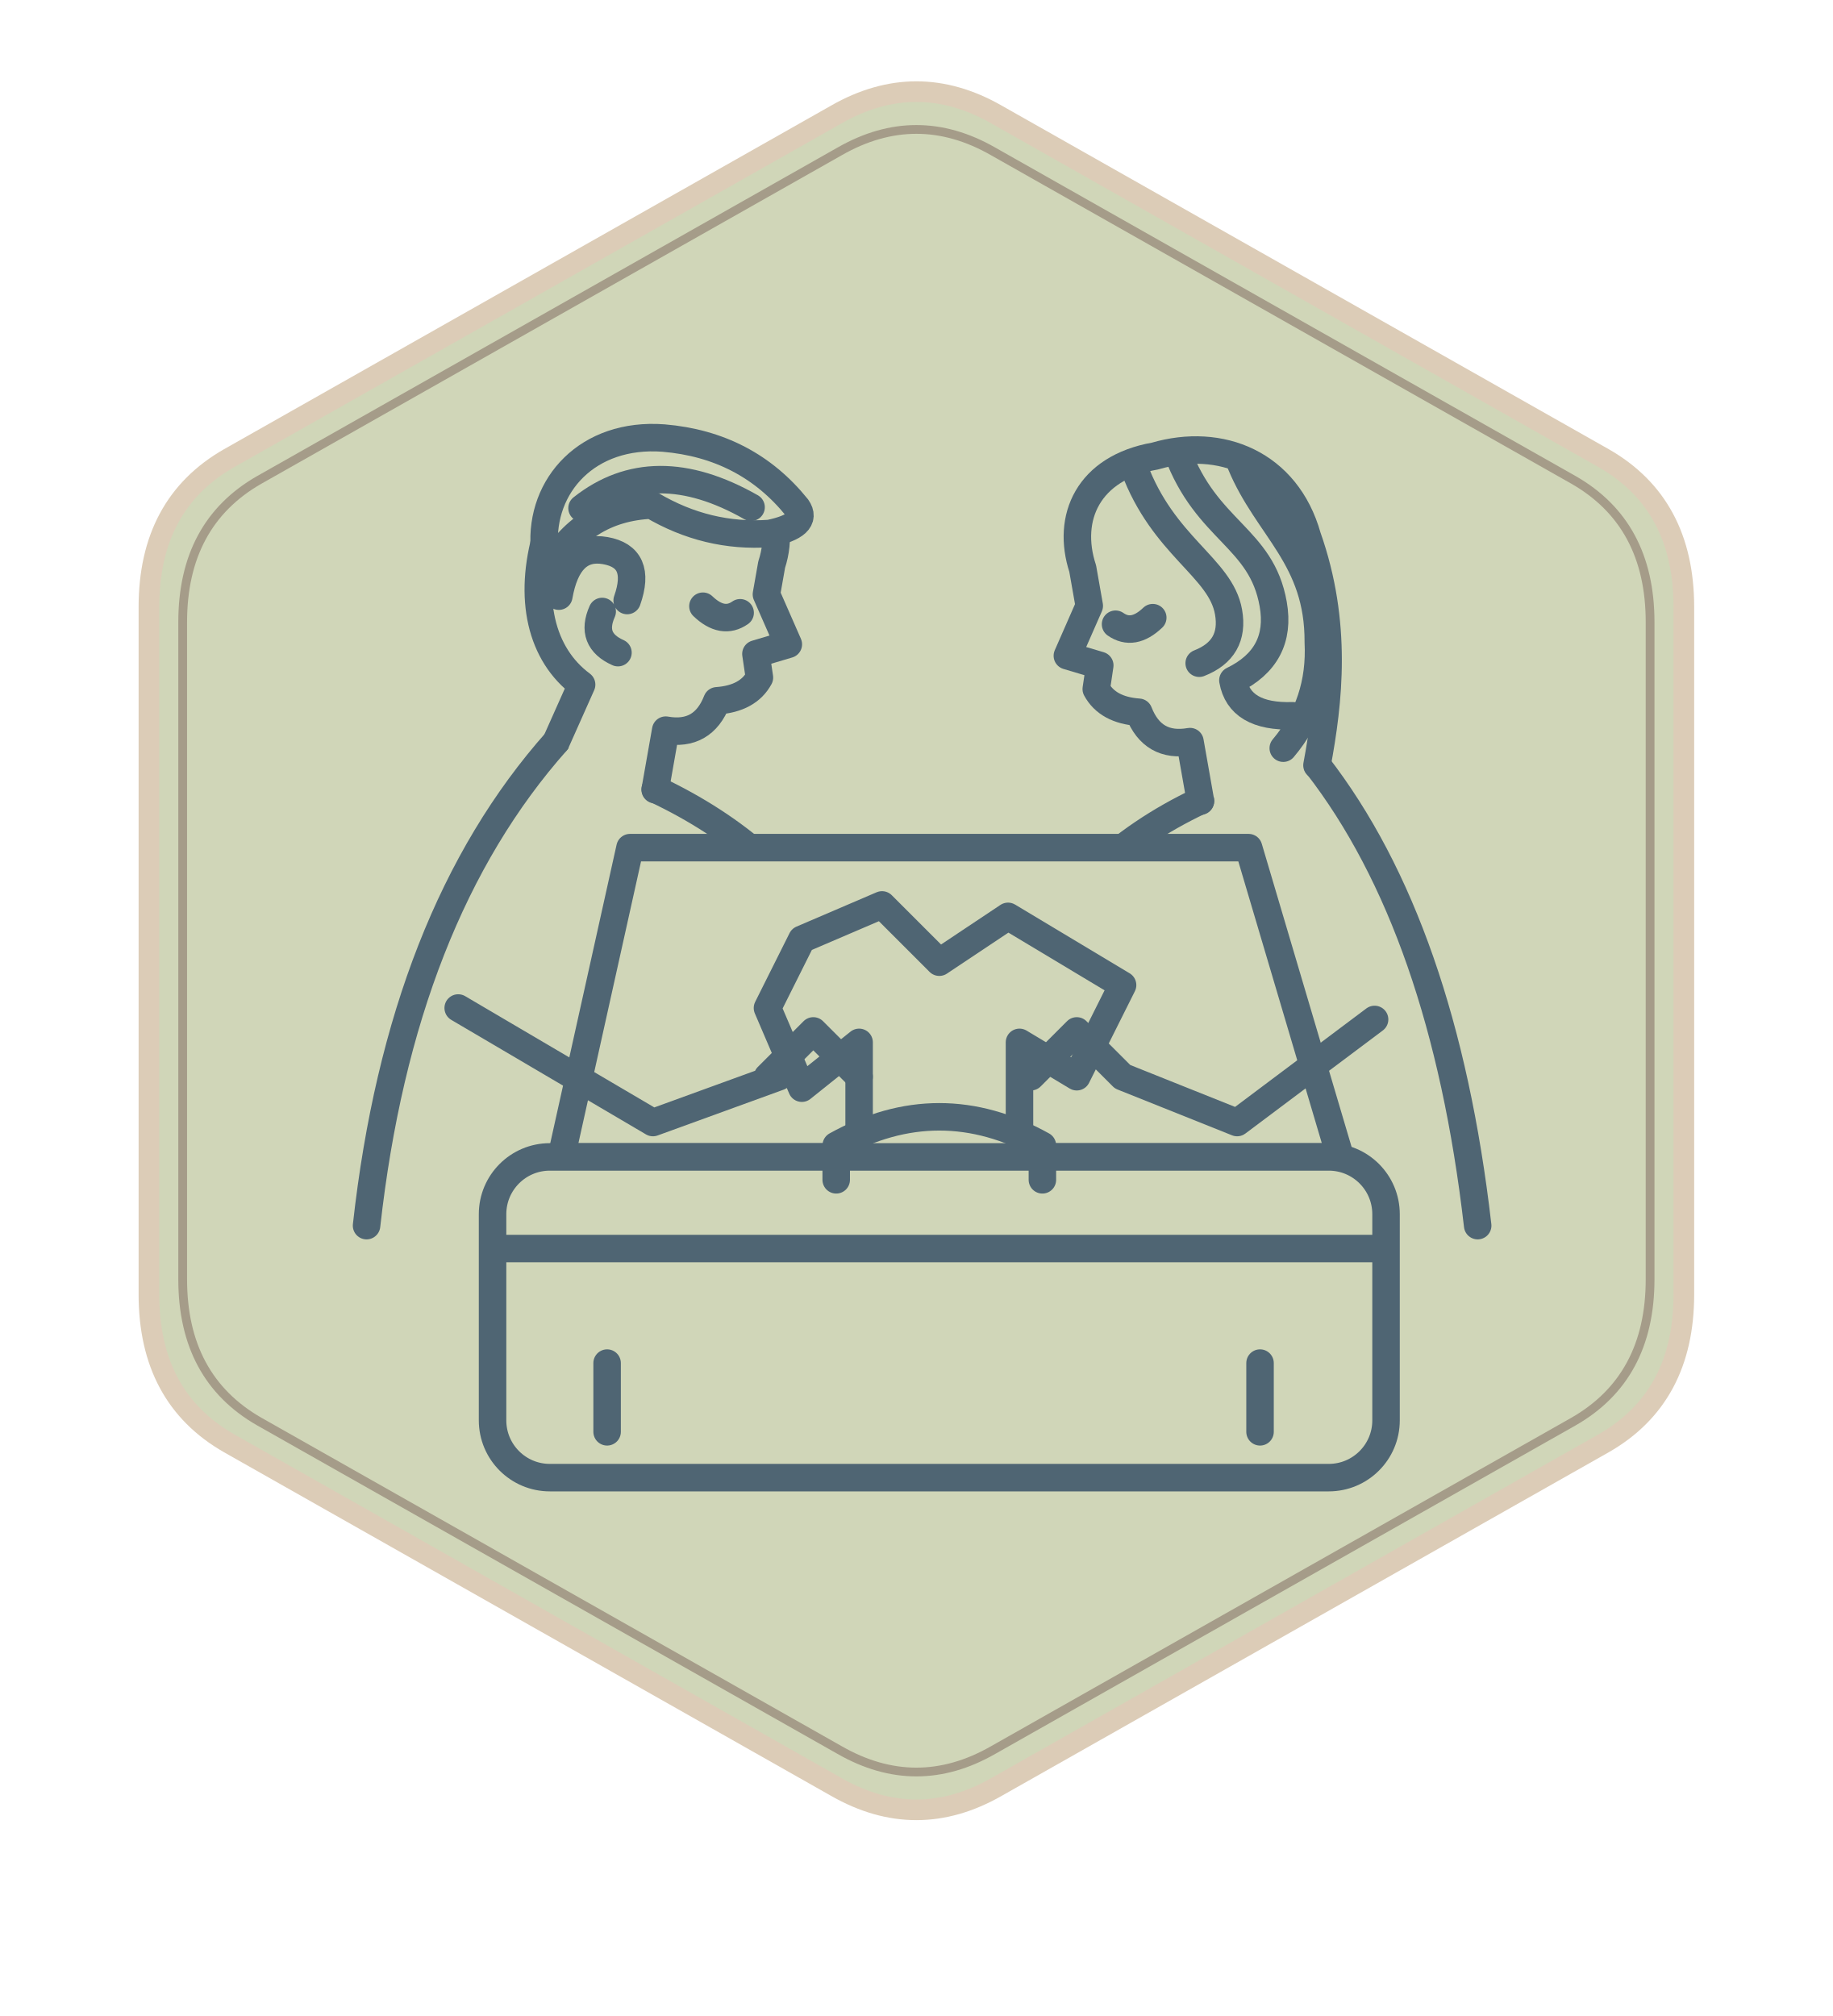
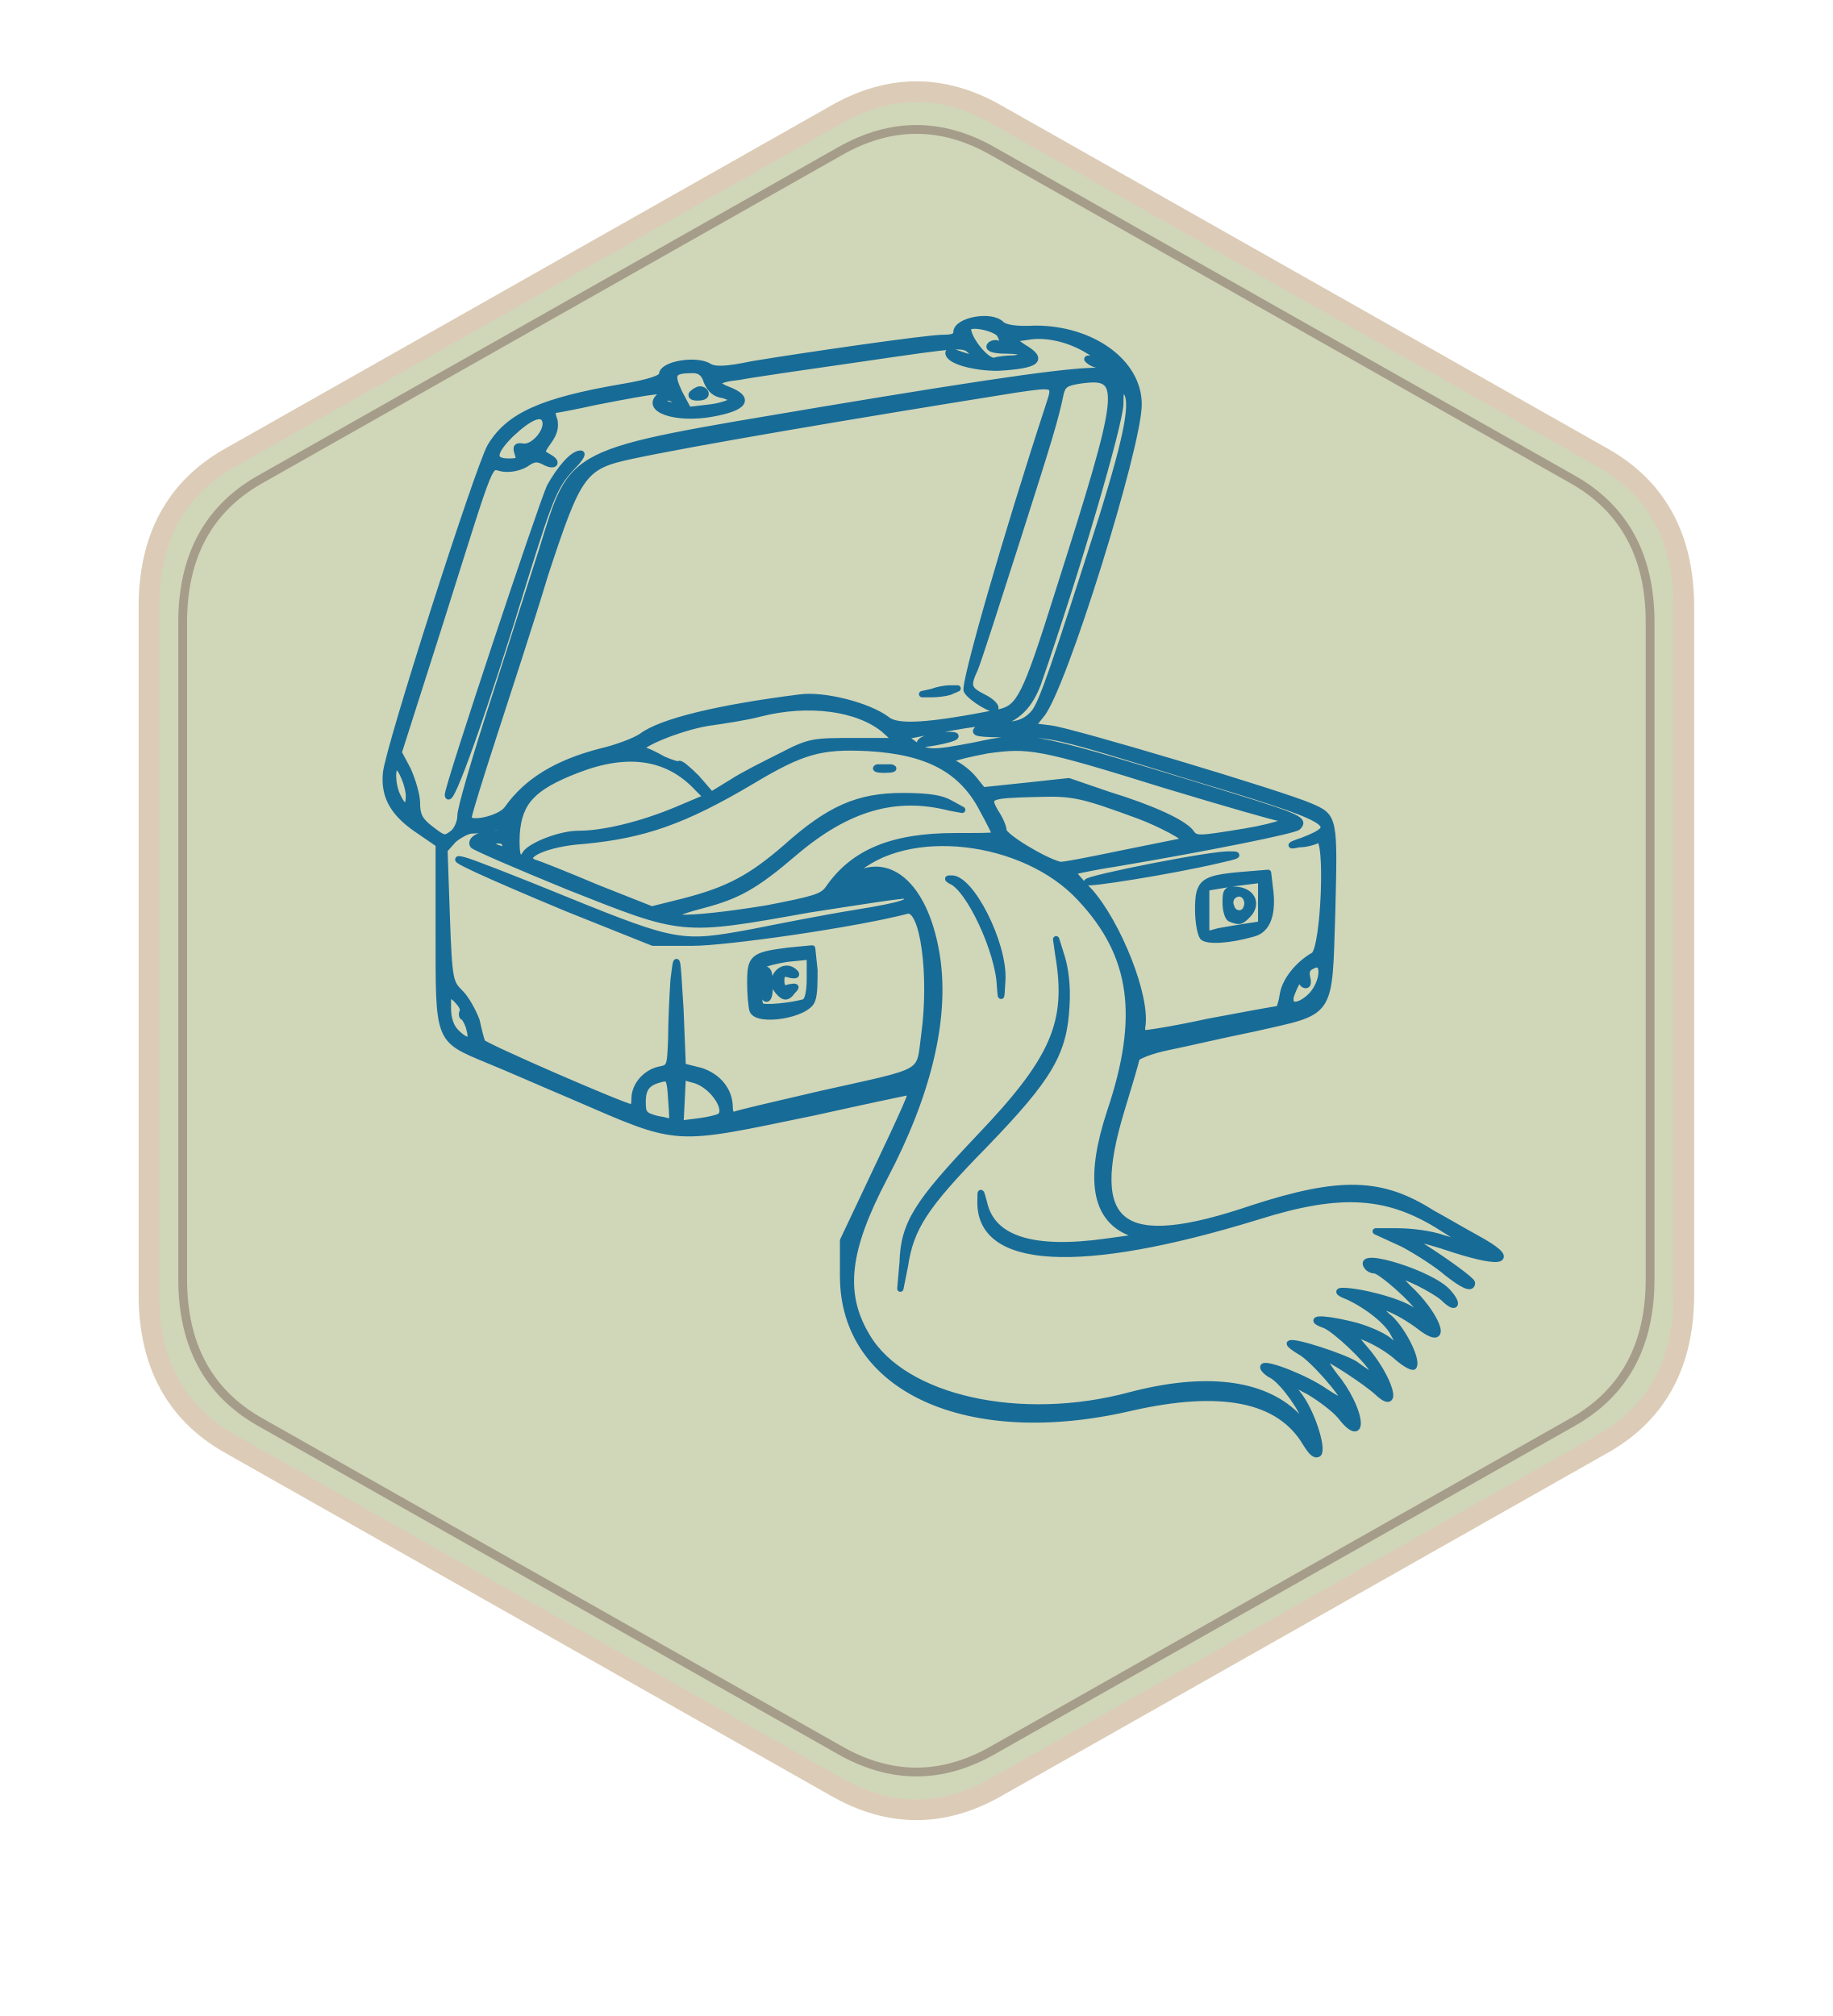
- <svg xmlns="http://www.w3.org/2000/svg" viewBox="0 0 160 176" aria-hidden="true" focusable="false" data-badge-art="duo-distinct-variants-36" data-art-motif="packing-for-a-new-adventure">
+ <svg xmlns="http://www.w3.org/2000/svg" viewBox="0 0 160 176" aria-hidden="true" focusable="false" data-badge-art="duo-distinct-variants-36" data-art-motif="la-routine-en-voyage">
  <defs>
    <clipPath id="oba-asset-duo-distinct-variants-36-e-scene">
      <path d="M73 10 Q80 6 87 10 L140 40 Q147 44 147 53 L147 113 Q147 122 140 126 L87 156 Q80 160 73 156 L20 126 Q13 122 13 113 L13 53 Q13 44 20 40Z" transform="translate(80 83) scale(.92) translate(-80 -83)" />
    </clipPath>
  </defs>
  <path d="M73 10 Q80 6 87 10 L140 40 Q147 44 147 53 L147 113 Q147 122 140 126 L87 156 Q80 160 73 156 L20 126 Q13 122 13 113 L13 53 Q13 44 20 40Z" fill="#D0D6B8" stroke="#DCCCB7" stroke-width="1.8" />
  <path d="M73 10 Q80 6 87 10 L140 40 Q147 44 147 53 L147 113 Q147 122 140 126 L87 156 Q80 160 73 156 L20 126 Q13 122 13 113 L13 53 Q13 44 20 40Z" transform="translate(80 83) scale(.956) translate(-80 -83)" fill="none" stroke="#A59C89" stroke-width=".8" />
-   <g clip-path="url(#oba-asset-duo-distinct-variants-36-e-scene)" fill="none" stroke="#4F6573" stroke-width="2.4" stroke-linecap="round" stroke-linejoin="round">
-     <path d="M48.6 64.7Q35 80 32 107M57.2 68.9Q68 74 73 83M104.8 69.9Q94 75 89 85M115 66.8Q126 81 129 107" />
-     <path d="M49 101L55 74H109L117 101Z" fill="#D0D6B8" />
-     <path d="M67 88L70 82L77 79L82 84L88 80L98 86L94 94L89 91V102H75V91L70 95Z" fill="#D0D6B8" />
-     <rect x="43" y="101" width="78" height="28" rx="5" fill="#D0D6B8" />
-     <path d="M44 109H120M73 103V100Q82 95 91 100V103M53 119V125M110 119V125" />
-     <path d="M40 88L57 98L68 94M120 89L108 98L98 94M67 94L71 90L75 94M98 94L94 90L90 94" />
-     <g transform="translate(58 53) rotate(10) scale(0.66 0.66)" stroke-width="3.636">
-       <path d="M-11 20 L-9 12 C-15 9-18 2-17-7 C-17-16-10-22 0-21 C9-21 14-15 13-8 L13-4 L17 2 L13 4 L14 7 Q13 10 9 11 Q8 16 3 16 L3 24" fill="#D0D6B8" />
-       <path d="M-17-5 C-19-13-14-21-4-22 Q7-23 15-16 Q17-14 12-12 Q4-10-4-13 Q-13-11-16-2" fill="#D0D6B8" />
-       <path d="M-13-11 Q-5-20 9-15 M-14 1 Q-14-6-9-6 Q-4-6-5 0 M-8 2 Q-9 6-5 7" />
-       <path d="M5-1 Q8 1 10-1" />
-     </g>
-     <g transform="translate(104 54) rotate(-10) scale(-0.66 0.66)" stroke-width="3.636">
-       <path d="M-13 22 C-16 14-19 4-17-8 C-16-18-8-23 1-22 C10-22 14-16 13-9 L13-4 L17 2 L13 4 L14 7 Q13 10 9 11 Q8 16 3 16 L3 24" fill="#D0D6B8" />
-       <path d="M-2-22 C-4-11-11-9-11 0 Q-11 7-4 9 Q-4 14-11 15 M4-21 C2-10-5-6-5 0 Q-5 5 0 6 M-10-19 C-12-10-18-5-16 6 Q-15 14-9 19" />
-       <path d="M5-1 Q8 1 10-1" />
-     </g>
+   <g clip-path="url(#oba-asset-duo-distinct-variants-36-e-scene)" fill="#176B97" stroke="#176B97" stroke-width=".55" stroke-linejoin="round">
+     <path d="M114 126C111.7 122.1 106.6 121.1 98.7 122.9 84.5 126.2 73.6 121.3 73.6 111.4L73.6 108.3 76.2 102.8C79.1 96.7 79.7 95.3 79.5 95.3 79.4 95.3 75.6 96.1 71.1 97.1 58.5 99.7 59.5 99.8 50 95.7 47.4 94.6 44 93.1 42.5 92.5 38.2 90.7 38.3 90.9 38.3 81.5L38.3 73.7 36.7 72.6C34.4 71.1 33.5 69.6 33.7 67.5 33.9 65.3 41.7 41 42.8 39 44.4 36.3 47.3 35 54.3 33.8 56.7 33.4 57.8 33 57.8 32.7 57.8 31.8 60.8 31.3 61.9 32 62.4 32.3 63.3 32.3 65.7 31.8 69.9 31.1 80.9 29.5 82.3 29.5 83.1 29.5 83.5 29.4 83.5 29 83.5 28 86.5 27.4 87.4 28.3 87.7 28.6 88.6 28.8 90.4 28.7 95.3 28.7 99.4 31.6 99.4 35.3 99.4 39 92.8 60.2 90.9 62.4L90.1 63.4 91.7 63.6C93.5 63.8 111.9 69.3 114.4 70.4 116.5 71.3 116.5 71.4 116.3 79.5 116 88.9 116.4 88.2 109.4 89.8 106.9 90.3 103.5 91.1 102 91.4 100.5 91.7 99.3 92.2 99.2 92.4 99.2 92.6 98.6 94.6 97.9 96.9 94.8 107.1 97.8 109.4 109.3 105.5 117 103 120.6 103.1 125 105.9 126.1 106.5 127.8 107.5 128.9 108.1 132.4 110 131.4 110.5 127 109.1 123.4 107.9 122.7 107.9 124.3 108.9 126.5 110.3 128.5 111.8 128.5 112 128.5 112.6 127.7 112.2 126.3 111.1 125.5 110.4 123.8 109.3 122.5 108.6L120.1 107.5 122 107.5C123.1 107.5 124.9 107.7 126 108.1 128.7 108.9 128.6 108.9 125.9 107.2 121.2 104.2 117.1 103.9 109.8 106.2 94.2 111 85.4 110.5 85.6 104.8 85.6 103.9 85.6 103.9 85.9 105 86.6 108.2 90.2 109.3 96.6 108.4L99.5 108 98.2 107.4C95.5 106 95.1 102.6 96.9 97.1 99.7 88.8 99 83.4 94.3 78.4 89.4 73.1 79.1 71.9 74.5 76.2L73.6 77.1 74.5 76.5C77.8 74.6 80.9 77.6 81.8 83.6 82.6 89 81 95.6 77.2 102.8 73.9 109.1 73.4 112.9 75.7 116.7 78.9 122.1 89.1 124.4 98.7 121.8 105.2 120.1 110.2 120.7 113.1 123.5 113.5 124 113.9 124.2 113.9 124 113.9 123.3 112.1 120.7 111.1 120.1 110.5 119.8 110.2 119.4 110.3 119.3 110.6 119 114 120.3 115.7 121.5 116.6 122.1 117.4 122.5 117.4 122.4 117.4 121.8 114.5 118.5 113.5 118 113 117.7 112.6 117.4 112.6 117.3 112.9 117 117.4 118.5 118.3 119.1 120.1 120.4 120.3 120.4 119.9 119.7 119.3 118.6 116.6 116.1 115.7 115.7 114 115.1 115.3 115 117.8 115.6 119.2 115.9 120.7 116.6 121.2 117 122.4 118 122.5 117.9 121.7 116.5 121.2 115.4 119.4 114 117.7 113.2 116.9 112.9 116.7 112.7 117.2 112.7 118.7 112.7 122.2 113.6 123.3 114.4 124.3 115.1 124.4 115.1 124 114.5 123.5 113.5 120.5 110.9 120 110.9 119.7 110.9 119.4 110.7 119.3 110.5 118.5 109.2 125 111.2 126.4 112.8 127.4 113.9 127.1 114.4 126 113.3 125.2 112.6 122.3 111.1 122 111.4 122 111.4 122.4 111.9 122.9 112.4 125.4 114.7 126.6 117.7 124.2 116 121.9 114.2 119.3 113.3 121.1 114.9 122.3 115.8 123.8 118.7 123.4 119.3 123.3 119.4 122.7 119.1 122 118.5 120.9 117.5 118.9 116.5 118.2 116.5 118.1 116.5 118.5 117 119.1 117.7 121.3 120.2 122.3 123.5 120.2 121.5 119.2 120.6 116 118.5 115.6 118.5 115.4 118.5 116 119.5 116.9 120.6 119 123.5 119.1 126.3 117 123.6 116.5 123 115.3 122.1 114.3 121.5L112.4 120.5 113.3 121.7C114.5 123.2 115.5 126.4 115.1 126.9 114.8 127.1 114.5 126.8 114 126ZM58.6 96C58.5 94.2 58.4 94 57.7 94.2 56.5 94.5 56.1 95 56.1 96.2 56.1 97.2 56.2 97.4 57.4 97.7 58.1 97.8 58.7 98 58.7 98 58.7 97.9 58.7 97.1 58.6 96ZM62.8 97.5C63.7 97 62.3 94.8 60.7 94.3L59.6 94 59.5 96.1 59.4 98.1 61 97.9C61.8 97.8 62.6 97.6 62.8 97.5ZM71.7 95.5C81.1 93.4 80.2 93.9 80.7 90.3 81.4 85.1 80.6 79.2 79.2 79.5 74.6 80.7 63.4 82.3 60.4 82.3L57 82.3 49.5 79.3C42.3 76.3 38.6 74.6 40.5 75.1 41 75.2 45.1 76.8 49.5 78.6 59.1 82.5 59.6 82.5 65.6 81.4 68.1 80.9 72.2 80.1 74.7 79.7 79 79 79.8 78.7 79 78.2 78.9 78.1 75.1 78.7 70.6 79.4 59.4 81.4 59.7 81.4 49.6 77.4 45.2 75.6 41.5 74 41.3 73.8 41 73.3 41.9 72.8 43 72.8 43.6 72.8 44 72.6 44 72.4 44 72.2 43.6 72.1 42.9 72.3 42.3 72.4 41.5 72.5 41.2 72.5 40.8 72.5 40.1 72.9 39.6 73.3L38.8 74.2 39 80C39.2 85.7 39.3 85.8 40.2 86.7 40.7 87.2 41.3 88.3 41.6 89.1 41.8 90 42 90.8 42.1 91 42.2 91.3 54.6 96.7 55.2 96.7 55.3 96.7 55.4 96.4 55.4 95.9 55.4 94.8 56.3 93.7 57.5 93.4 58.5 93.2 58.5 93.2 58.6 90.7 58.6 89.4 58.7 87.1 58.8 85.6 59.1 83.1 59.1 83.2 59.4 88.1L59.6 93.1 61.2 93.5C62.7 94 63.7 95.2 63.7 96.7 63.7 97.2 63.9 97.4 64.2 97.3 64.4 97.2 67.8 96.4 71.7 95.5ZM41 89.9C40.9 89.4 40.6 88.9 40.5 88.8 40.3 88.8 40.3 88.5 40.4 88.3 40.5 88 40.2 87.6 39.8 87.2 39.1 86.6 39.1 86.6 39.1 88 39.1 89 39.4 89.7 39.8 90.1 40.8 91.1 41.3 91 41 89.9ZM111.6 88.1C111.7 88.1 111.9 87.5 112 86.8 112.2 85.6 113.3 84.2 114.7 83.4 115.6 82.8 116 73 115.1 73.3 114.7 73.5 114 73.7 113.4 73.7 112.5 73.9 112.5 73.8 113.7 73.4 117.3 72 116.6 71.6 103.3 67.6 92 64.1 91.9 64.1 88.4 64.1 85.2 64.1 84.9 64 85.4 63.6 86.3 63 85.8 63 82 63.7L78.9 64.3 79.7 64.9C80.9 65.8 81.3 65.8 85 65.1 89.7 64.1 89.8 64.1 103.9 68.4 113.4 71.3 114 71.5 113.3 72.2 113 72.5 105.6 74 97.3 75.4 95.3 75.7 93.6 76.1 93.6 76.1 93.6 76.1 94.2 76.9 95.1 77.8 97.6 80.6 100.2 87.1 99.7 89.7 99.7 89.8 99.7 90.1 99.7 90.2 99.7 90.3 102.3 89.9 105.5 89.2 108.7 88.6 111.4 88.1 111.6 88.1ZM114.5 86.9C115.6 85.7 115.7 83.7 114.6 84.3 114.1 84.5 114 84.8 114.1 85.3 114.2 85.7 114.2 86 114 86 113.8 86 113.6 85.8 113.6 85.5 113.6 85 113.1 85.8 112.7 86.9 112.4 88 113.4 88 114.5 86.9ZM67 79.3C71.1 78.5 71.8 78.3 72.3 77.6 74.5 74.4 77.9 73 83.4 73 85.3 73 86.9 73 86.9 72.9 86.9 72.8 86.4 71.8 85.8 70.7 84 67.2 81 65.6 75.8 65.3 71.7 65.1 70.1 65.5 65.6 68.2 59.7 71.7 56.2 72.9 51 73.4 47.8 73.6 45.3 74.7 46.6 75.3 47 75.4 49.5 76.4 52.1 77.5L56.9 79.4 59.7 78.7C63.6 77.7 65.6 76.6 68.6 74 72.4 70.6 74.9 69.5 78.8 69.5 81.1 69.5 82.2 69.7 82.9 70.1L84 70.7 82.9 70.5C78.2 69.3 74 70.5 69.4 74.4 65.9 77.4 64.4 78.2 61.4 79 56 80.4 59.7 80.5 67 79.3ZM98 74.5C101 73.9 103.4 73.4 103.5 73.4 103.7 73.2 101.3 71.9 99.4 71.2 94.5 69.4 93.7 69.2 90.6 69.3 86.2 69.4 86.1 69.5 86.9 70.9 87.3 71.5 87.6 72.2 87.6 72.5 87.6 73 91 75.1 92.5 75.5 92.6 75.6 95.1 75.1 98 74.5ZM45.9 74.5C46.4 73.8 48.9 72.8 50.5 72.8 52.7 72.8 56 72 59.1 70.7L61.7 69.6 60.9 68.8C58.3 66 54.8 65.5 50.4 67.2 46.5 68.7 45.3 70 45.1 72.8 45 74.8 45.3 75.5 45.9 74.5ZM44.1 73.7C44 73.4 43.7 73.3 43.2 73.4 42.5 73.6 42.5 73.6 43.1 73.9 44.1 74.3 44.3 74.3 44.1 73.7ZM39.6 72.7C39.9 72.4 40.2 71.8 40.2 71.2 40.2 70.6 41.5 66.1 43.1 61.2 44.7 56.2 46.6 50.3 47.3 48.1 50.1 39.1 49.2 39.6 71.7 35.8 87.3 33.2 94.3 32.2 96.4 32.4 97.2 32.5 97.9 32.4 97.8 32.3 97.7 32.1 97.2 32 96.7 32 96.2 32 95.5 31.8 95.2 31.6 94.8 31.3 94.8 31.3 95.4 31.3 96 31.3 95.9 31.1 95 30.6 93.4 29.6 91.3 29.1 89.7 29.4L88.3 29.6 89.3 30.3C91.2 31.4 90.6 31.9 87.1 32.1 85 32.1 82.8 31.5 82.8 30.8 82.8 30.7 83 30.6 83.4 30.8 85.1 31.4 85.4 31.4 84.8 30.7 84.1 30 84.1 30 75.2 31.3 70.3 32 65.5 32.7 64.5 32.9 62.5 33.1 62.2 33.5 63.5 34 65.6 34.8 65 35.6 62.2 36.1 59 36.7 56.1 35.7 57.7 34.5 58.5 33.9 57.5 34 51.9 35.1 50.1 35.5 48.5 35.8 48.3 35.8 48.2 35.8 48.2 36.2 48.4 36.7 48.5 37.3 48.4 37.8 47.9 38.5 47.2 39.5 47.2 39.5 47.9 39.9 48.8 40.4 48.4 40.8 47.5 40.3 46.9 40 46.6 40 45.9 40.5 45.4 40.8 44.6 41 43.9 40.9 42.6 40.7 43.2 39.2 38.5 54.1L34.8 65.7 35.6 67.2C36 68.1 36.4 69.4 36.4 70.1 36.4 71.1 36.6 71.6 37.5 72.3 38.8 73.3 38.8 73.3 39.6 72.7ZM108.7 72.6C111.7 72.1 113.4 71.4 111.7 71.4 111.4 71.4 106.9 70.1 101.6 68.5 90.7 65.1 89.8 65 86.2 65.5 83.1 66.1 82.3 66.4 83.4 66.7 83.8 66.9 84.5 67.4 85 68L85.8 69 89.6 68.6 93.3 68.2 96.8 69.4C100.7 70.6 103.2 71.8 103.9 72.6 104.4 73.3 104.4 73.3 108.7 72.6ZM44.3 70.6C46 68.2 48.6 66.6 52.5 65.6 53.8 65.3 55.4 64.7 56 64.3 57.7 63 62.7 61.8 69.8 60.9 71.9 60.6 75.8 61.6 77.4 62.8 78.3 63.6 81.1 63.4 87.2 62.2 89 61.8 89.5 60.9 92.3 52 98.1 33.8 98.2 32.7 94.4 33.2 93 33.4 92.8 33.6 92.6 34.3 92.1 36.7 91.6 38.3 88.7 47.4 87 52.7 85.4 57.7 85.1 58.4 84.4 59.9 84.5 60.2 85.9 60.9 86.5 61.2 86.9 61.6 86.9 61.8 86.9 62.2 84.8 61 84.4 60.3 84.1 59.8 87.8 46.9 91.6 35.3 92.2 33.5 92.1 33.5 88.7 34 74.3 36.3 60.2 38.7 55.1 39.8 50.9 40.7 50.5 41.3 47.6 50.1 46.4 54.1 44.3 60.5 43.1 64.2 41.9 67.9 40.9 71.1 40.9 71.4 40.9 72.1 43.7 71.5 44.3 70.6ZM35.7 69.5C35.7 68.6 35 66.9 34.6 66.9 34.2 66.9 34.2 68.5 34.7 69.5 35.2 70.6 35.7 70.7 35.7 69.5ZM68.2 66C70.7 64.7 71 64.7 74.6 64.7L78.3 64.7 77.2 63.7C74.9 61.8 70.6 61.2 66.3 62.3 65.2 62.6 63.2 62.9 61.8 63.1 59.3 63.5 55.2 65.2 56.1 65.5 56.4 65.5 57.2 65.9 57.9 66.3 58.6 66.6 59.2 66.8 59.3 66.7 59.4 66.6 60.1 67.2 60.8 67.9L62.1 69.4 63.9 68.3C64.8 67.7 66.8 66.7 68.2 66ZM90.3 62.2C91 61.3 92.1 58.1 96.3 44.9 98.4 38.1 99.1 34.8 98.2 34.1 97.9 33.8 97.8 34 97.8 35.3 97.7 37.2 94.1 49.6 90.6 59.7 89.9 61.5 89 62.5 87.4 63.1 86.5 63.5 86.5 63.5 88 63.3 89.1 63.2 89.7 62.9 90.3 62.2ZM45.2 39.6C45 39 45.1 38.9 45.7 39 46.6 39.1 47.9 37.6 47.6 36.7 47.3 35.9 46.2 36.4 44.6 37.9 43 39.5 42.9 40.3 44.4 40.3 45.3 40.3 45.4 40.2 45.2 39.6ZM63.9 35C64.1 34.9 63.8 34.7 63.2 34.5 62.4 34.4 62 34 61.7 33.3 61.5 32.6 61.1 32.3 60.5 32.3 58.7 32.3 58.5 32.6 59.3 34.3L60.1 35.8 61.8 35.6C62.8 35.5 63.7 35.2 63.9 35ZM59 35.1C58.9 34.9 58.6 34.7 58.3 34.7 58 34.7 57.9 34.9 58 35.1 58.1 35.3 58.5 35.4 58.7 35.4 59 35.4 59.2 35.3 59 35.1ZM88.4 31.3C88.9 31.3 89.3 31.1 89.3 30.9 89.3 30.7 88.6 30.6 87.8 30.6 86.7 30.6 86.3 30.4 86.4 30.2 86.5 30 86.9 29.9 87.1 30 87.7 30.2 87.7 30.1 87.3 29.2 86.9 28.6 84.5 28.1 84.5 28.7 84.5 29.6 86.1 31.6 86.8 31.5 87.1 31.4 87.9 31.3 88.4 31.3ZM78.8 110.2C78.9 106.8 80.1 105 85.4 99.4 92 92.5 93.4 89.3 92.4 83.4L92.2 82 92.7 83.6C93 84.6 93.2 86.1 93.1 87.7 92.9 91.9 91.7 94 85.9 100 80.7 105.3 79.5 107.2 79 110.5L78.6 112.5 78.8 110.2ZM87.3 86.1C87.2 83.1 84.6 77.5 83 76.9 82.7 76.7 82.7 76.7 83 76.7 84.7 76.5 87.7 82.4 87.5 85.6 87.4 87.3 87.4 87.3 87.3 86.1ZM65.7 88.2C65.6 87.9 65.5 86.8 65.5 85.8 65.5 83.6 65.7 83.4 68.8 83L70.9 82.8 71.1 84.7C71.1 85.7 71.1 86.8 70.9 87.3 70.5 88.6 66.1 89.3 65.7 88.2ZM70.2 87.5C70.5 87.4 70.7 86.7 70.7 85.4L70.7 83.5 68.7 83.7C66.8 84 65.3 84.6 66.6 84.6 67.1 84.6 67.2 84.9 67.2 86.1 67.2 87.7 66.6 87.5 66.4 85.8 66.3 84.9 66.2 85 66.2 86.2 66.2 87 66.3 87.7 66.4 87.8 66.6 88.1 69.2 87.8 70.2 87.5ZM105 81.8C104.8 81.5 104.6 80.5 104.6 79.4 104.6 77 105 76.7 108.3 76.4L110.7 76.2 110.9 77.9C111.1 79.9 110.6 81.2 109.4 81.5 107.3 82.1 105.4 82.2 105 81.8ZM108.8 80.9L110.1 80.7 110.1 78.7 110.1 76.8 107.7 77.1 105.3 77.5 105.3 79.5 105.3 81.6 106.4 81.3C107 81.2 108.1 81 108.8 80.9ZM94.9 77C94.9 76.7 105.9 74.5 107.4 74.6 108.3 74.6 108.1 74.7 106.3 75.1 102 76.1 94.9 77.2 94.9 77ZM80.3 64.9C80.3 64.7 80.7 64.5 81.1 64.4 82 64.1 83.6 64.1 83.4 64.3 83.1 64.6 80.3 65.1 80.3 64.9ZM76.6 67C77 67 77.5 67 77.8 67 78.2 67.1 77.9 67.2 77.2 67.2 76.6 67.2 76.3 67.1 76.6 67ZM39.1 69.4C39.1 68.6 47.2 44.3 48 42.5 48.9 40.9 50 39.6 50.7 39.6 50.9 39.6 50.6 40.1 50 40.7 48.5 42.3 48.1 43.1 45.9 50.2 42.3 62 39.2 70.7 39.1 69.4ZM81.4 60.4C81.9 60.2 82.6 60.1 82.9 60.1L83.6 60.1 82.9 60.4C82.6 60.5 81.9 60.6 81.4 60.6L80.5 60.6 81.4 60.4ZM60.4 34.4C60.6 34.2 60.9 34 61.1 34 61.4 34 61.6 34.2 61.6 34.4 61.6 34.6 61.3 34.7 60.9 34.7 60.5 34.7 60.3 34.6 60.4 34.4ZM67.9 86.5C67 85.4 68.4 83.9 69.4 84.9 69.6 85.1 69.5 85.2 69 85.1 68.4 84.9 68.2 85 68.2 85.6 68.2 86.2 68.4 86.4 68.9 86.2 69.5 86.1 69.6 86.1 69.2 86.5 68.7 87.2 68.4 87.1 67.9 86.5ZM107.4 80.2C107.2 80.1 107 79.5 107 78.8 107 77.7 107.1 77.6 108.1 77.7 109.4 77.9 109.8 79 108.9 79.9 108.3 80.5 108.2 80.5 107.4 80.2ZM108.8 79.3C109.1 78.7 108.7 78 108.2 78 107.6 78 107.2 78.6 107.5 79.2 107.7 79.9 108.6 79.9 108.8 79.3Z" fill-rule="evenodd" />
  </g>
</svg>
